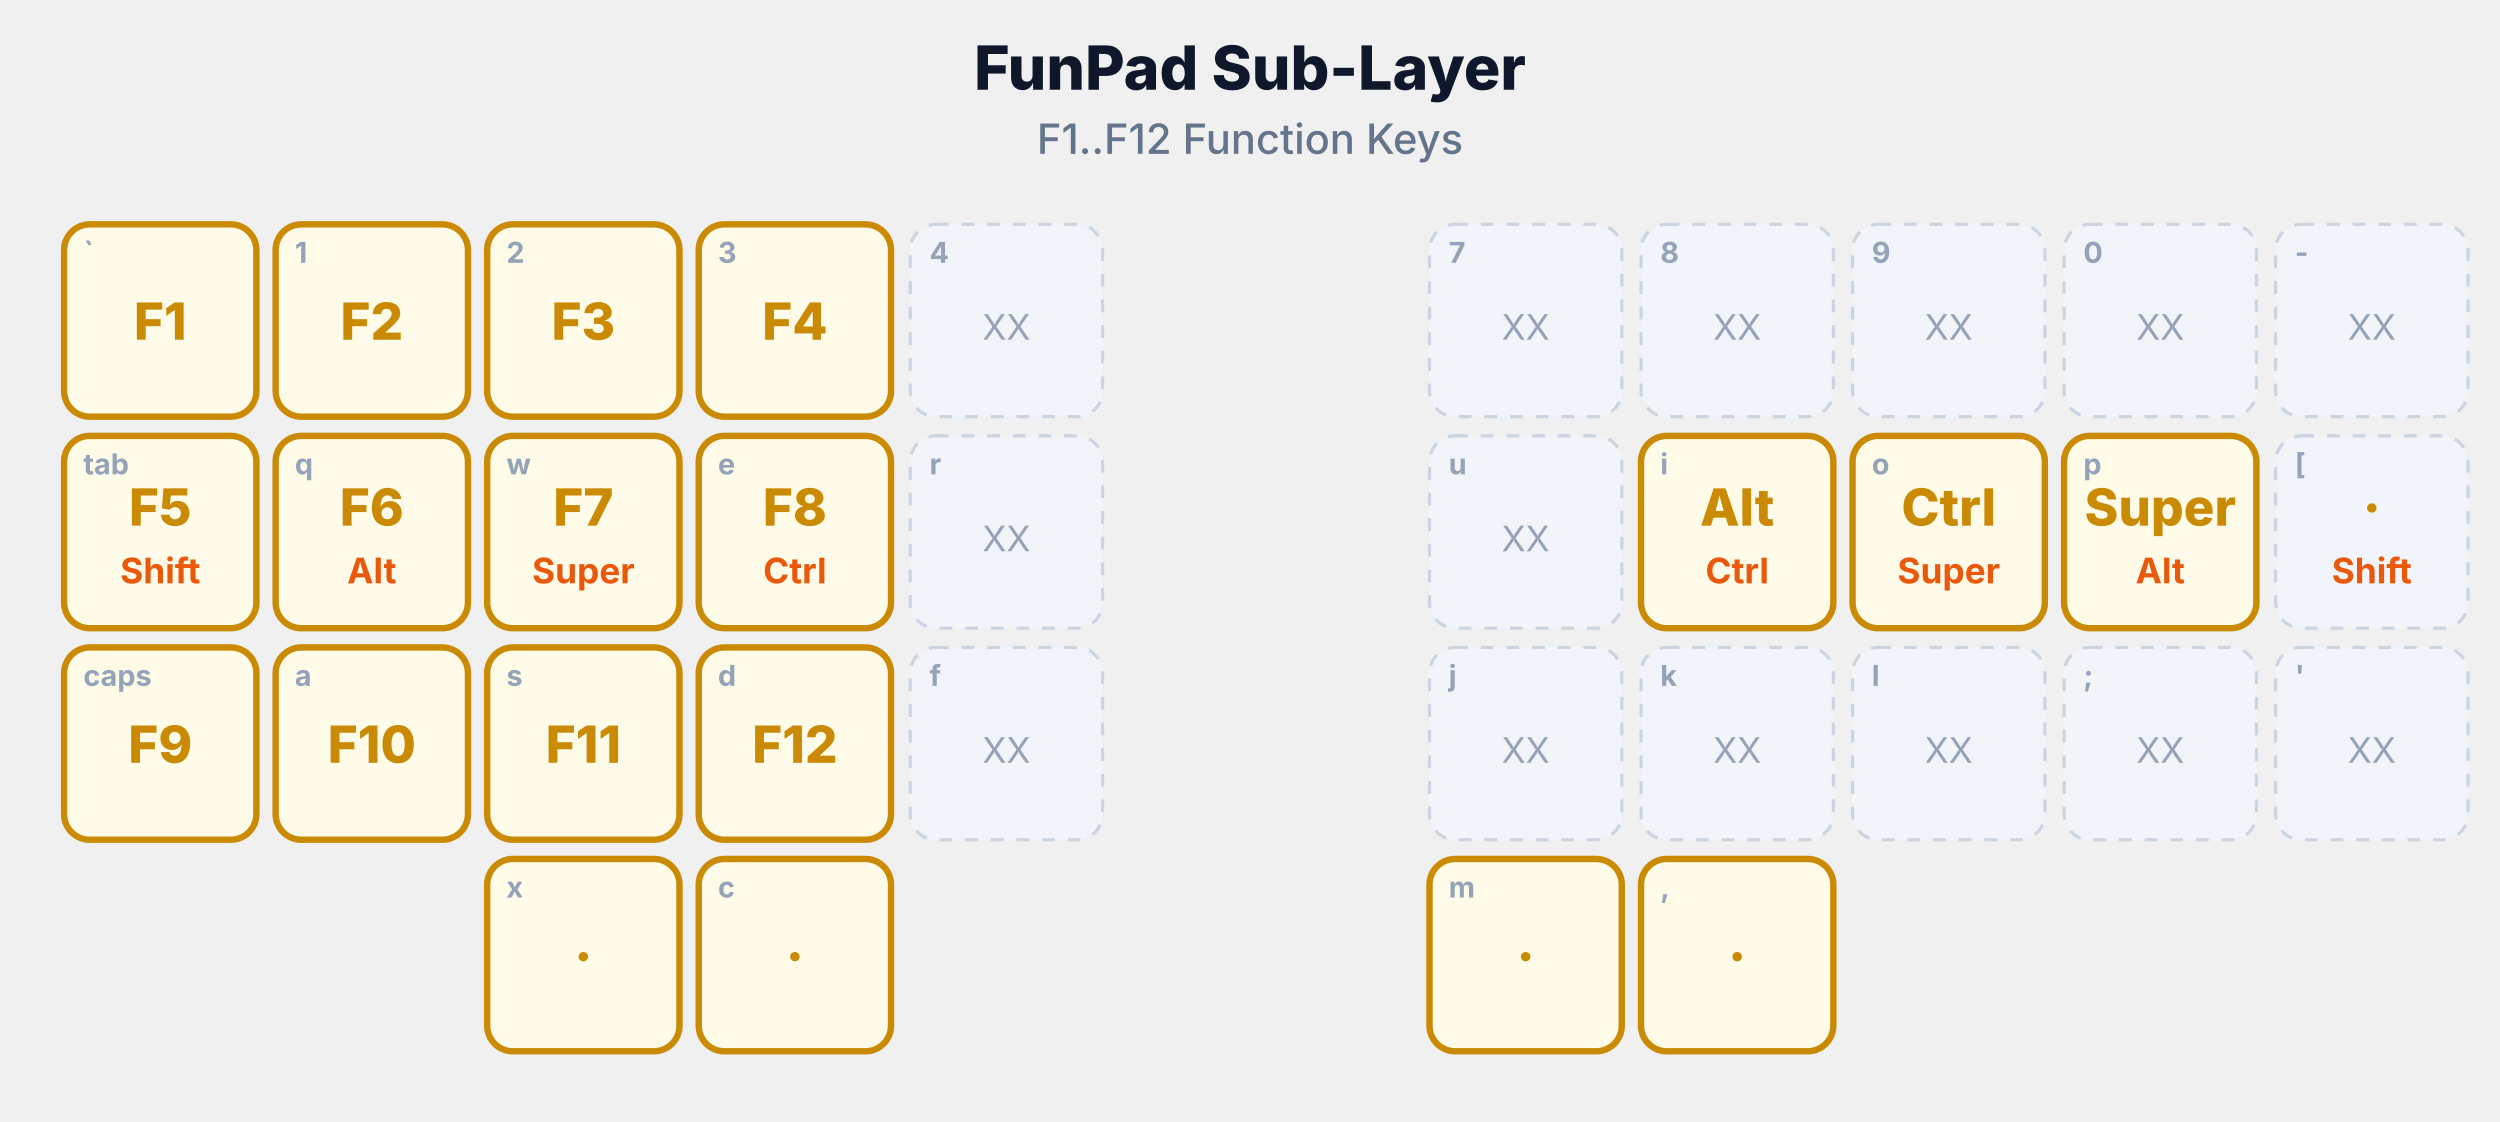
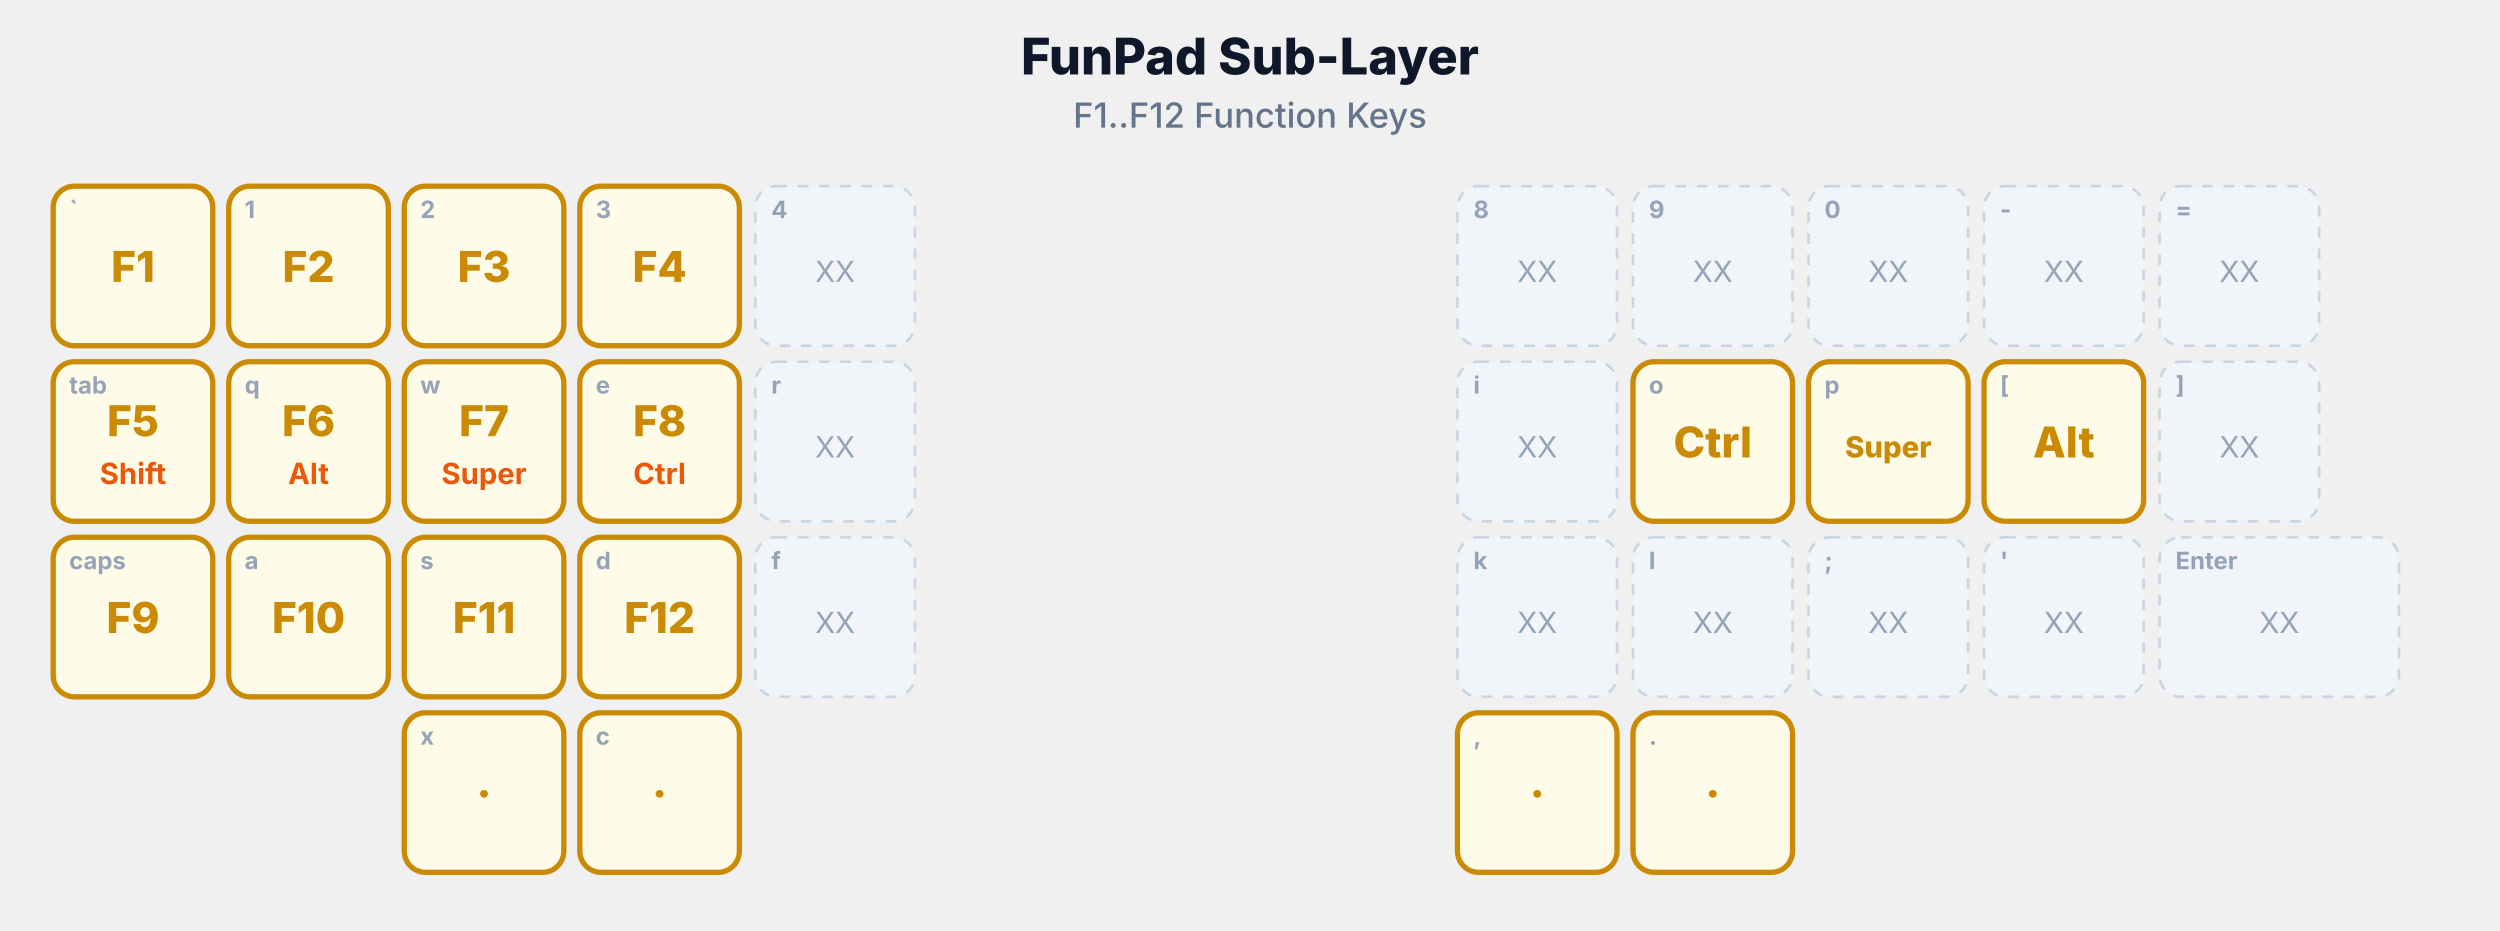
- <svg xmlns="http://www.w3.org/2000/svg" viewBox="0 0 780 350">
+ <svg xmlns="http://www.w3.org/2000/svg" viewBox="0 0 940 350">
  <style>
    :root { color-scheme: light dark; }
    rect.key { fill: #ffffff; stroke: #cbd5e1; stroke-width: 1.5px; }
    rect.gap { fill: #f1f5f9; stroke: #cbd5e1; stroke-dasharray: 4 4; }
    rect.active { fill: #fefce8; stroke: #ca8a04; stroke-width: 2px; }
    text { font-family: system-ui, -apple-system, sans-serif; text-anchor: middle; }
    text.title { font-size: 19px; font-weight: 800; fill: #0f172a; }
    text.subtitle { font-size: 13px; font-weight: 500; fill: #64748b; }
    text.phys { font-size: 9px; font-weight: 700; fill: #94a3b8; text-anchor: start; }
    text.main { font-size: 16px; font-weight: 800; fill: #ca8a04; }
    text.sub { font-size: 11px; font-weight: 600; fill: #64748b; }
    text.hrm-sub { font-size: 11px; font-weight: 700; fill: #ea580c; }
    text.dead { font-size: 11px; fill: #94a3b8; }
    @media (prefers-color-scheme: dark) {
      rect.key { fill: #1e293b; stroke: #334155; }
      rect.gap { fill: #0f172a; stroke: #334155; }
      rect.active { fill: #422006; stroke: #facc15; }
      text.title { fill: #f8fafc; }
      text.subtitle { fill: #94a3b8; }
      text.phys { fill: #94a3b8; }
      text.main { fill: #facc15; }
      text.sub { fill: #94a3b8; }
      text.hrm-sub { fill: #fb923c; }
      text.dead { fill: #64748b; }
    }
  </style>
-   <text x="390" y="28" class="title">FunPad Sub-Layer</text>
-   <text x="390" y="48" class="subtitle">F1..F12 Function Keys</text>
+   <text x="470" y="28" class="title">FunPad Sub-Layer</text>
+   <text x="470" y="48" class="subtitle">F1..F12 Function Keys</text>
  <g transform="translate(20,70)">
    <rect width="60" height="60" rx="8" class="active" />
    <text x="6" y="12" class="phys">`</text>
    <text x="30" y="36" class="main">F1</text>
  </g>
  <g transform="translate(86,70)">
    <rect width="60" height="60" rx="8" class="active" />
    <text x="6" y="12" class="phys">1</text>
    <text x="30" y="36" class="main">F2</text>
  </g>
  <g transform="translate(152,70)">
    <rect width="60" height="60" rx="8" class="active" />
    <text x="6" y="12" class="phys">2</text>
    <text x="30" y="36" class="main">F3</text>
  </g>
  <g transform="translate(218,70)">
    <rect width="60" height="60" rx="8" class="active" />
    <text x="6" y="12" class="phys">3</text>
    <text x="30" y="36" class="main">F4</text>
  </g>
  <g transform="translate(284,70)">
    <rect width="60" height="60" rx="8" class="gap" />
    <text x="6" y="12" class="phys">4</text>
    <text x="30" y="36" class="dead">XX</text>
  </g>
-   <g transform="translate(446,70)">
-     <rect width="60" height="60" rx="8" class="gap" />
-     <text x="6" y="12" class="phys">7</text>
-     <text x="30" y="36" class="dead">XX</text>
-   </g>
-   <g transform="translate(512,70)">
+   <g transform="translate(548,70)">
    <rect width="60" height="60" rx="8" class="gap" />
    <text x="6" y="12" class="phys">8</text>
    <text x="30" y="36" class="dead">XX</text>
  </g>
-   <g transform="translate(578,70)">
+   <g transform="translate(614,70)">
    <rect width="60" height="60" rx="8" class="gap" />
    <text x="6" y="12" class="phys">9</text>
    <text x="30" y="36" class="dead">XX</text>
  </g>
-   <g transform="translate(644,70)">
+   <g transform="translate(680,70)">
    <rect width="60" height="60" rx="8" class="gap" />
    <text x="6" y="12" class="phys">0</text>
    <text x="30" y="36" class="dead">XX</text>
  </g>
-   <g transform="translate(710,70)">
+   <g transform="translate(746,70)">
    <rect width="60" height="60" rx="8" class="gap" />
    <text x="6" y="12" class="phys">-</text>
+     <text x="30" y="36" class="dead">XX</text>
+   </g>
+   <g transform="translate(812,70)">
+     <rect width="60" height="60" rx="8" class="gap" />
+     <text x="6" y="12" class="phys">=</text>
    <text x="30" y="36" class="dead">XX</text>
  </g>
  <g transform="translate(20,136)">
    <rect width="60" height="60" rx="8" class="active" />
    <text x="6" y="12" class="phys">tab</text>
    <text x="30" y="28" class="main">F5</text>
    <text x="30" y="46" class="hrm-sub">Shift</text>
  </g>
  <g transform="translate(86,136)">
    <rect width="60" height="60" rx="8" class="active" />
    <text x="6" y="12" class="phys">q</text>
    <text x="30" y="28" class="main">F6</text>
    <text x="30" y="46" class="hrm-sub">Alt</text>
  </g>
  <g transform="translate(152,136)">
    <rect width="60" height="60" rx="8" class="active" />
    <text x="6" y="12" class="phys">w</text>
    <text x="30" y="28" class="main">F7</text>
    <text x="30" y="46" class="hrm-sub">Super</text>
  </g>
  <g transform="translate(218,136)">
    <rect width="60" height="60" rx="8" class="active" />
    <text x="6" y="12" class="phys">e</text>
    <text x="30" y="28" class="main">F8</text>
    <text x="30" y="46" class="hrm-sub">Ctrl</text>
  </g>
  <g transform="translate(284,136)">
    <rect width="60" height="60" rx="8" class="gap" />
    <text x="6" y="12" class="phys">r</text>
    <text x="30" y="36" class="dead">XX</text>
  </g>
-   <g transform="translate(446,136)">
-     <rect width="60" height="60" rx="8" class="gap" />
-     <text x="6" y="12" class="phys">u</text>
-     <text x="30" y="36" class="dead">XX</text>
-   </g>
-   <g transform="translate(512,136)">
-     <rect width="60" height="60" rx="8" class="active" />
+   <g transform="translate(548,136)">
+     <rect width="60" height="60" rx="8" class="gap" />
    <text x="6" y="12" class="phys">i</text>
-     <text x="30" y="28" class="main">Alt</text>
-     <text x="30" y="46" class="hrm-sub">Ctrl</text>
-   </g>
-   <g transform="translate(578,136)">
+     <text x="30" y="36" class="dead">XX</text>
+   </g>
+   <g transform="translate(614,136)">
    <rect width="60" height="60" rx="8" class="active" />
    <text x="6" y="12" class="phys">o</text>
-     <text x="30" y="28" class="main">Ctrl</text>
-     <text x="30" y="46" class="hrm-sub">Super</text>
-   </g>
-   <g transform="translate(644,136)">
+     <text x="30" y="36" class="main">Ctrl</text>
+   </g>
+   <g transform="translate(680,136)">
    <rect width="60" height="60" rx="8" class="active" />
    <text x="6" y="12" class="phys">p</text>
-     <text x="30" y="28" class="main" font-size="11px">Super</text>
-     <text x="30" y="46" class="hrm-sub">Alt</text>
-   </g>
-   <g transform="translate(710,136)">
-     <rect width="60" height="60" rx="8" class="gap" />
+     <text x="30" y="36" class="main" style="font-size: 11px;">Super</text>
+   </g>
+   <g transform="translate(746,136)">
+     <rect width="60" height="60" rx="8" class="active" />
    <text x="6" y="12" class="phys">[</text>
-     <text x="30" y="28" class="main">·</text>
-     <text x="30" y="46" class="hrm-sub">Shift</text>
+     <text x="30" y="36" class="main">Alt</text>
+   </g>
+   <g transform="translate(812,136)">
+     <rect width="60" height="60" rx="8" class="gap" />
+     <text x="6" y="12" class="phys">]</text>
+     <text x="30" y="36" class="dead">XX</text>
  </g>
  <g transform="translate(20,202)">
    <rect width="60" height="60" rx="8" class="active" />
    <text x="6" y="12" class="phys">caps</text>
    <text x="30" y="36" class="main">F9</text>
  </g>
  <g transform="translate(86,202)">
    <rect width="60" height="60" rx="8" class="active" />
    <text x="6" y="12" class="phys">a</text>
    <text x="30" y="36" class="main">F10</text>
  </g>
  <g transform="translate(152,202)">
    <rect width="60" height="60" rx="8" class="active" />
    <text x="6" y="12" class="phys">s</text>
    <text x="30" y="36" class="main">F11</text>
  </g>
  <g transform="translate(218,202)">
    <rect width="60" height="60" rx="8" class="active" />
    <text x="6" y="12" class="phys">d</text>
    <text x="30" y="36" class="main">F12</text>
  </g>
  <g transform="translate(284,202)">
    <rect width="60" height="60" rx="8" class="gap" />
    <text x="6" y="12" class="phys">f</text>
    <text x="30" y="36" class="dead">XX</text>
  </g>
-   <g transform="translate(446,202)">
-     <rect width="60" height="60" rx="8" class="gap" />
-     <text x="6" y="12" class="phys">j</text>
-     <text x="30" y="36" class="dead">XX</text>
-   </g>
-   <g transform="translate(512,202)">
+   <g transform="translate(548,202)">
    <rect width="60" height="60" rx="8" class="gap" />
    <text x="6" y="12" class="phys">k</text>
    <text x="30" y="36" class="dead">XX</text>
  </g>
-   <g transform="translate(578,202)">
+   <g transform="translate(614,202)">
    <rect width="60" height="60" rx="8" class="gap" />
    <text x="6" y="12" class="phys">l</text>
    <text x="30" y="36" class="dead">XX</text>
  </g>
-   <g transform="translate(644,202)">
+   <g transform="translate(680,202)">
    <rect width="60" height="60" rx="8" class="gap" />
    <text x="6" y="12" class="phys">;</text>
    <text x="30" y="36" class="dead">XX</text>
  </g>
-   <g transform="translate(710,202)">
+   <g transform="translate(746,202)">
    <rect width="60" height="60" rx="8" class="gap" />
    <text x="6" y="12" class="phys">'</text>
    <text x="30" y="36" class="dead">XX</text>
  </g>
+   <g transform="translate(812,202)">
+     <rect width="90" height="60" rx="8" class="gap" />
+     <text x="6" y="12" class="phys">Enter</text>
+     <text x="45" y="36" class="dead">XX</text>
+   </g>
  <g transform="translate(152,268)">
    <rect width="60" height="60" rx="8" class="active" />
    <text x="6" y="12" class="phys">x</text>
    <text x="30" y="36" class="main">·</text>
  </g>
  <g transform="translate(218,268)">
    <rect width="60" height="60" rx="8" class="active" />
    <text x="6" y="12" class="phys">c</text>
    <text x="30" y="36" class="main">·</text>
  </g>
-   <g transform="translate(446,268)">
-     <rect width="60" height="60" rx="8" class="active" />
-     <text x="6" y="12" class="phys">m</text>
-     <text x="30" y="36" class="main">·</text>
-   </g>
-   <g transform="translate(512,268)">
+   <g transform="translate(548,268)">
    <rect width="60" height="60" rx="8" class="active" />
    <text x="6" y="12" class="phys">,</text>
    <text x="30" y="36" class="main">·</text>
  </g>
+   <g transform="translate(614,268)">
+     <rect width="60" height="60" rx="8" class="active" />
+     <text x="6" y="12" class="phys">.</text>
+     <text x="30" y="36" class="main">·</text>
+   </g>
</svg>
